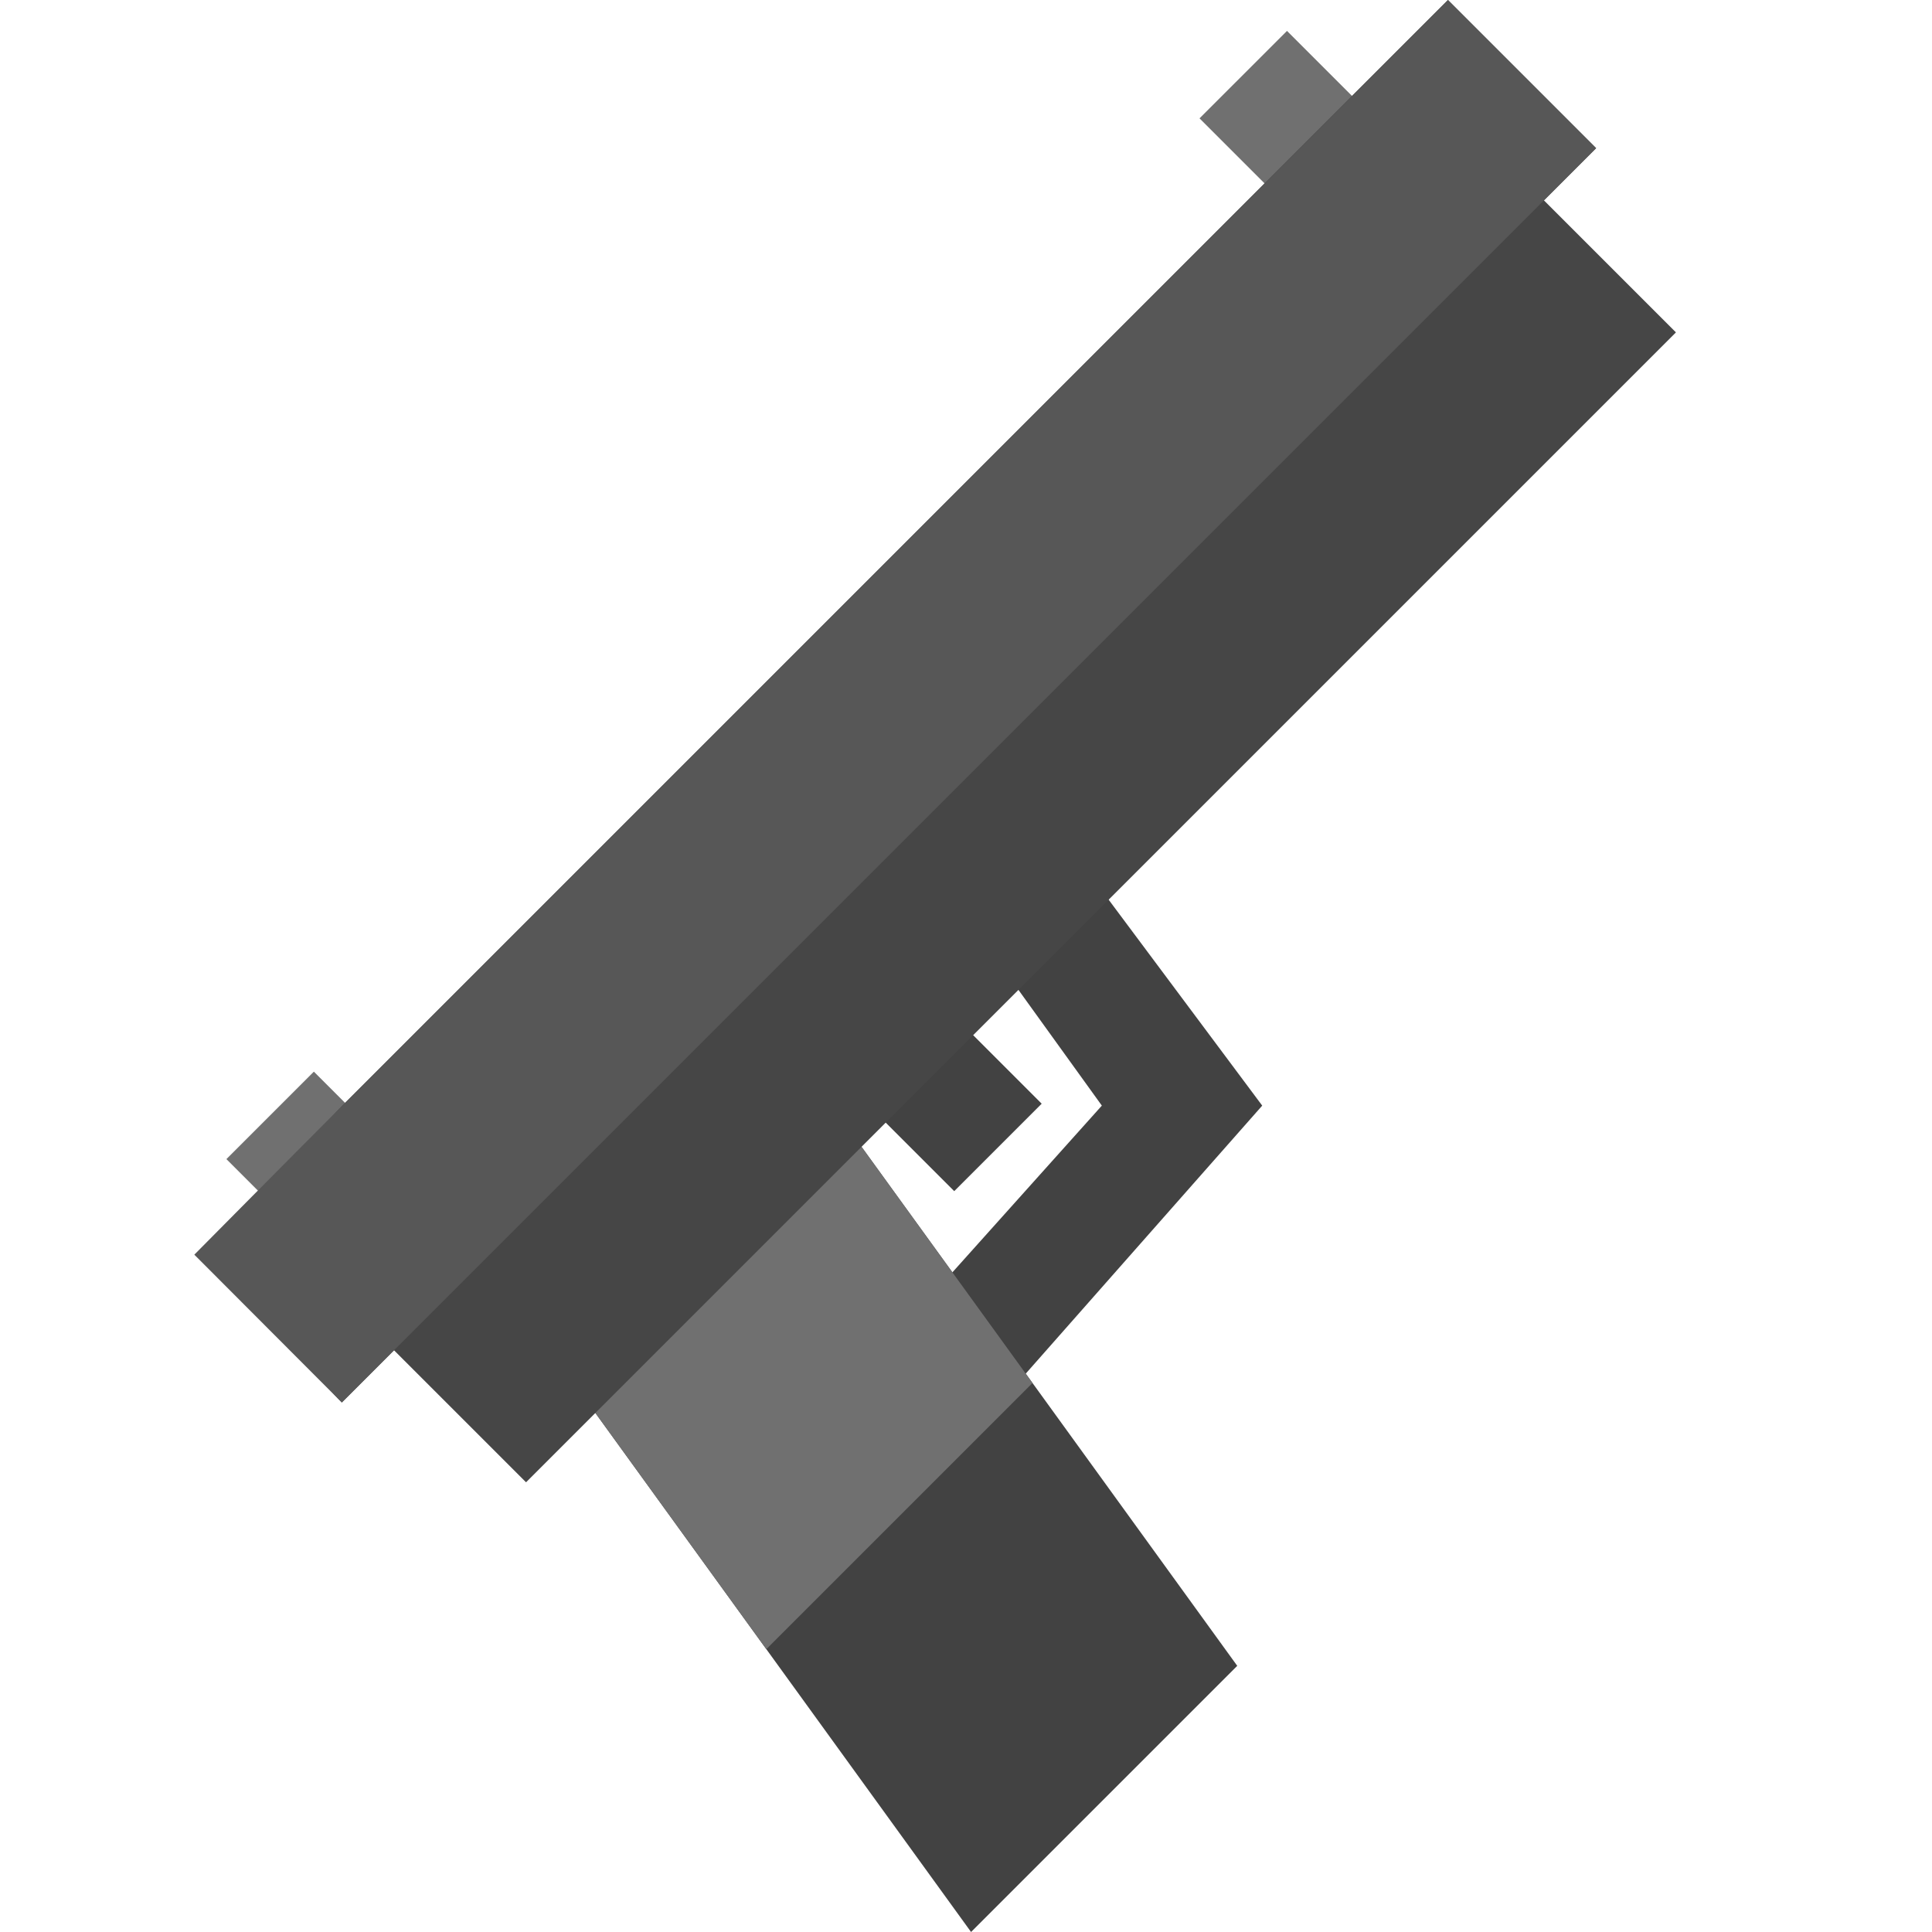
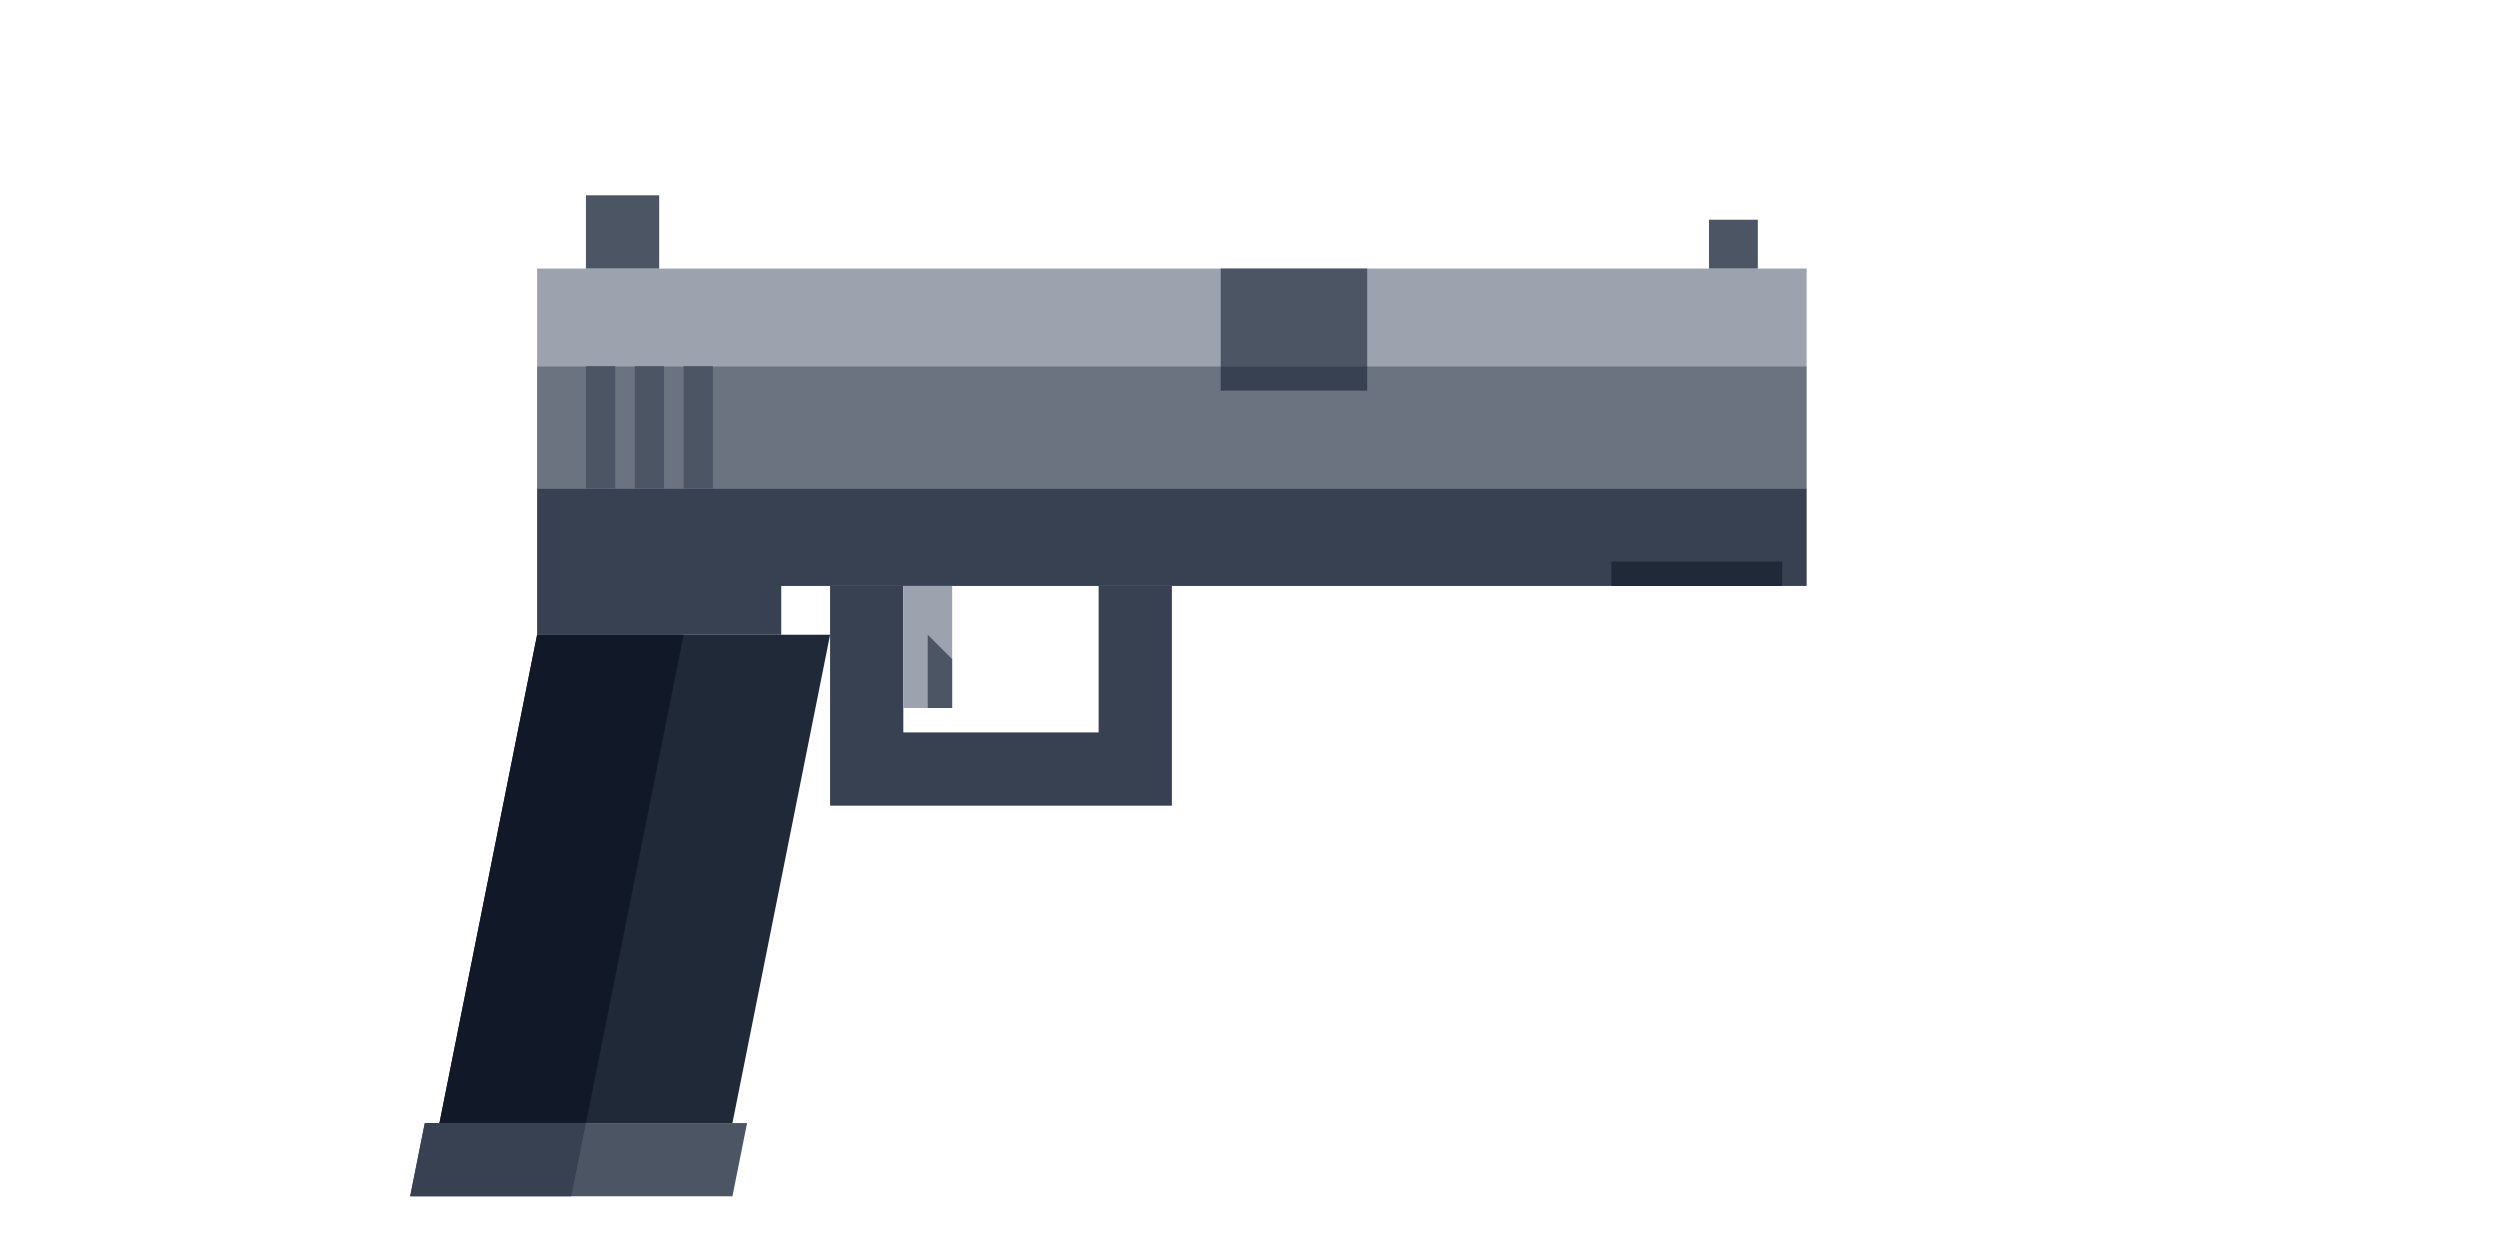
- <svg xmlns="http://www.w3.org/2000/svg" width="512" height="512" viewBox="0 0 512 512" fill="none">
-   <path d="M252.881 315.668L276.057 292.493L222.906 239.342L199.731 262.518L252.881 315.668Z" fill="#424242" />
-   <path d="M240.594 221.661L292 293L220.188 373.114L243.365 396.291L334.5 293L263.909 198.345L240.594 221.661Z" fill="#424242" />
-   <path d="M218.591 290.48L148.051 361.019L257.34 512L327.88 441.461L218.591 290.48Z" fill="#424242" />
-   <path d="M60 307.176L100.371 347.547L123.547 324.371L83.176 284L60 307.176Z" fill="#707070" />
-   <path d="M317.887 31.365L358.258 71.737L381.434 48.561L341.063 8.19L317.887 31.365Z" fill="#707070" />
-   <path d="M273.623 366.508L218.591 290.48L148.051 361.019L203.085 437.047L273.623 366.508Z" fill="#707070" />
-   <path d="M383.725 0L90.585 293.14C68.899 314.826 68.899 349.985 90.585 371.671L104.42 357.836L139.406 392.822L444.141 88.087L409.154 53.101L422.99 39.265L383.725 0Z" fill="#464646" />
-   <path d="M409.155 53.101L422.991 39.266L383.725 0L90.585 293.14C79.464 304.261 51.5 332.5 51.5 332.5C51.5 332.5 80.02 361.106 90.585 371.671L104.42 357.835L409.155 53.101Z" fill="#575757" />
+ <svg xmlns="http://www.w3.org/2000/svg" width="512" height="256" viewBox="0 0 512 256" fill="none">
+   <rect x="110" y="55" width="260" height="20" fill="#9ca3af" />
+   <rect x="110" y="75" width="260" height="25" fill="#6b7280" />
+   <rect x="120" y="75" width="6" height="25" fill="#4b5563" />
+   <rect x="130" y="75" width="6" height="25" fill="#4b5563" />
+   <rect x="140" y="75" width="6" height="25" fill="#4b5563" />
+   <rect x="250" y="55" width="30" height="20" fill="#4b5563" />
+   <rect x="250" y="75" width="30" height="5" fill="#374151" />
+   <polygon points="110,100 370,100 370,120 160,120 160,130 110,130" fill="#374151" />
+   <rect x="330" y="115" width="35" height="5" fill="#1f2937" />
+   <polygon points="110,130 170,130 150,230 90,230" fill="#1f2937" />
+   <polygon points="110,130 140,130 120,230 90,230" fill="#111827" />
+   <polygon points="87,230 153,230 150,245 84,245" fill="#4b5563" />
+   <polygon points="87,230 120,230 117,245 84,245" fill="#374151" />
+   <polygon points="170,120 170,165 240,165 240,120 225,120 225,150 185,150 185,120" fill="#374151" />
+   <polygon points="185,120 185,145 195,145 195,120" fill="#9ca3af" />
+   <polygon points="190,130 195,135 195,145 190,145" fill="#4b5563" />
+   <rect x="120" y="40" width="15" height="15" fill="#4b5563" />
+   <rect x="350" y="45" width="10" height="10" fill="#4b5563" />
</svg>
